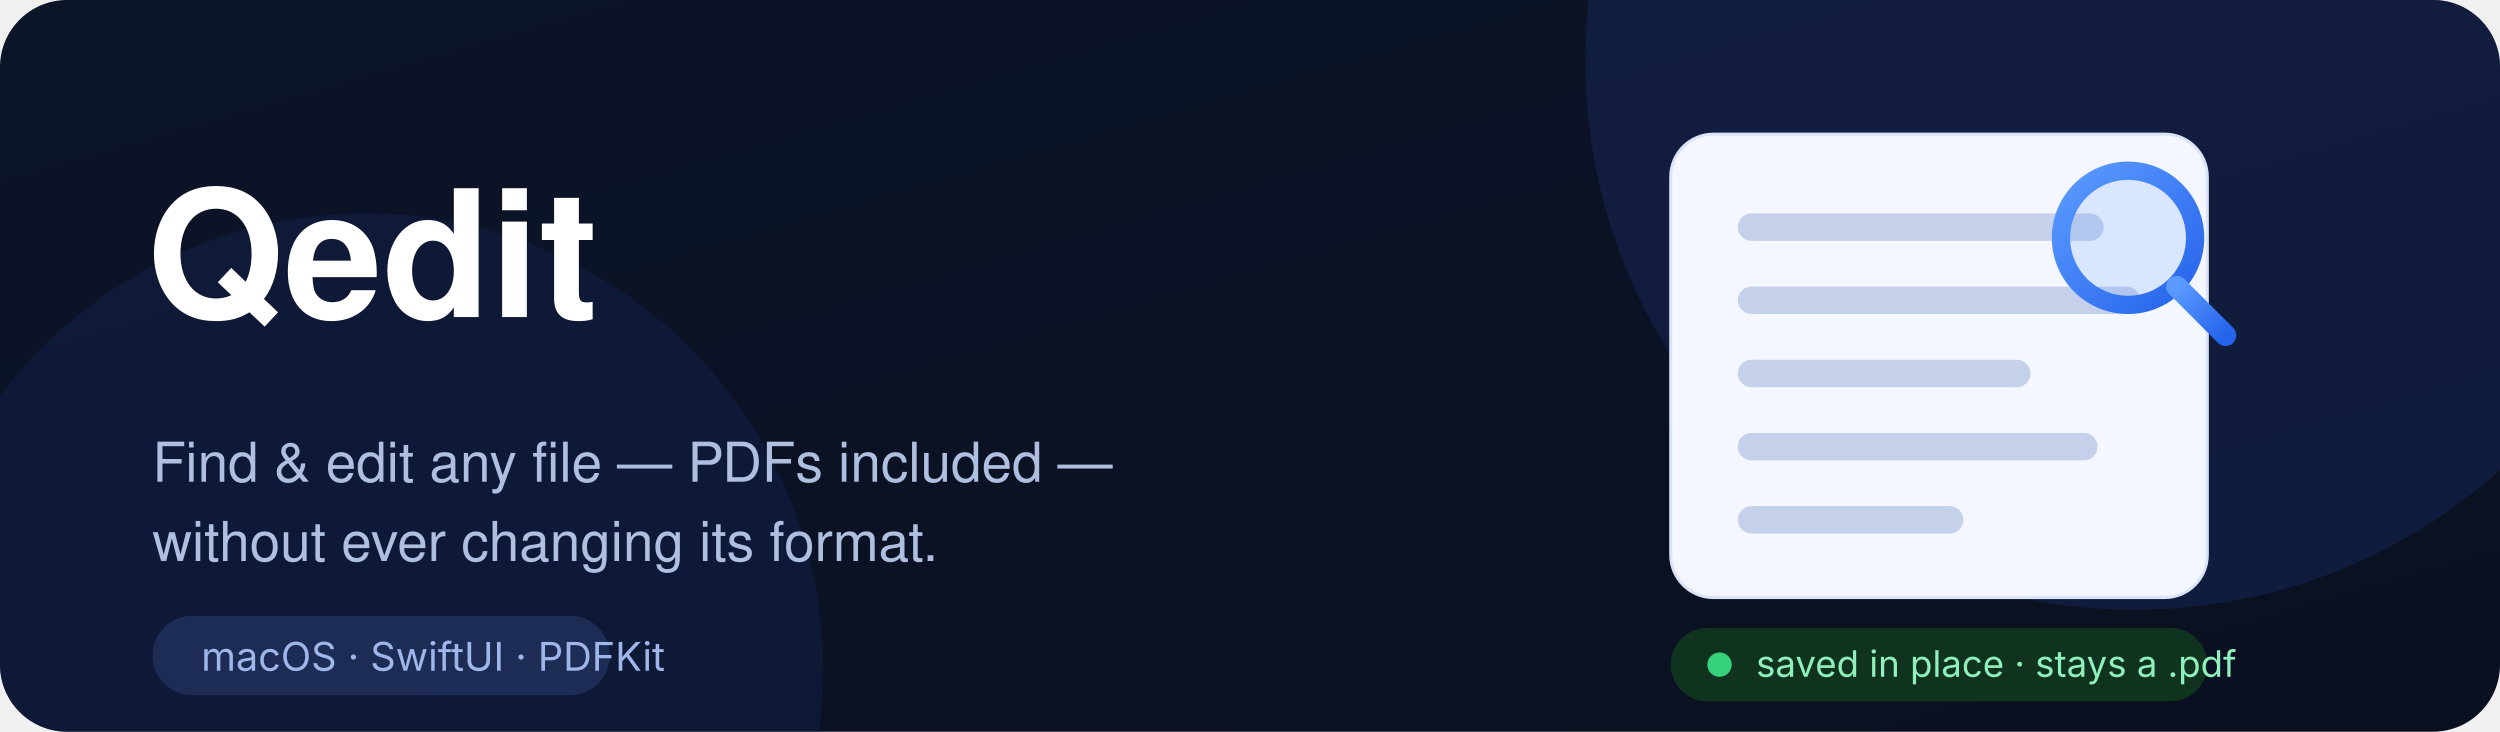
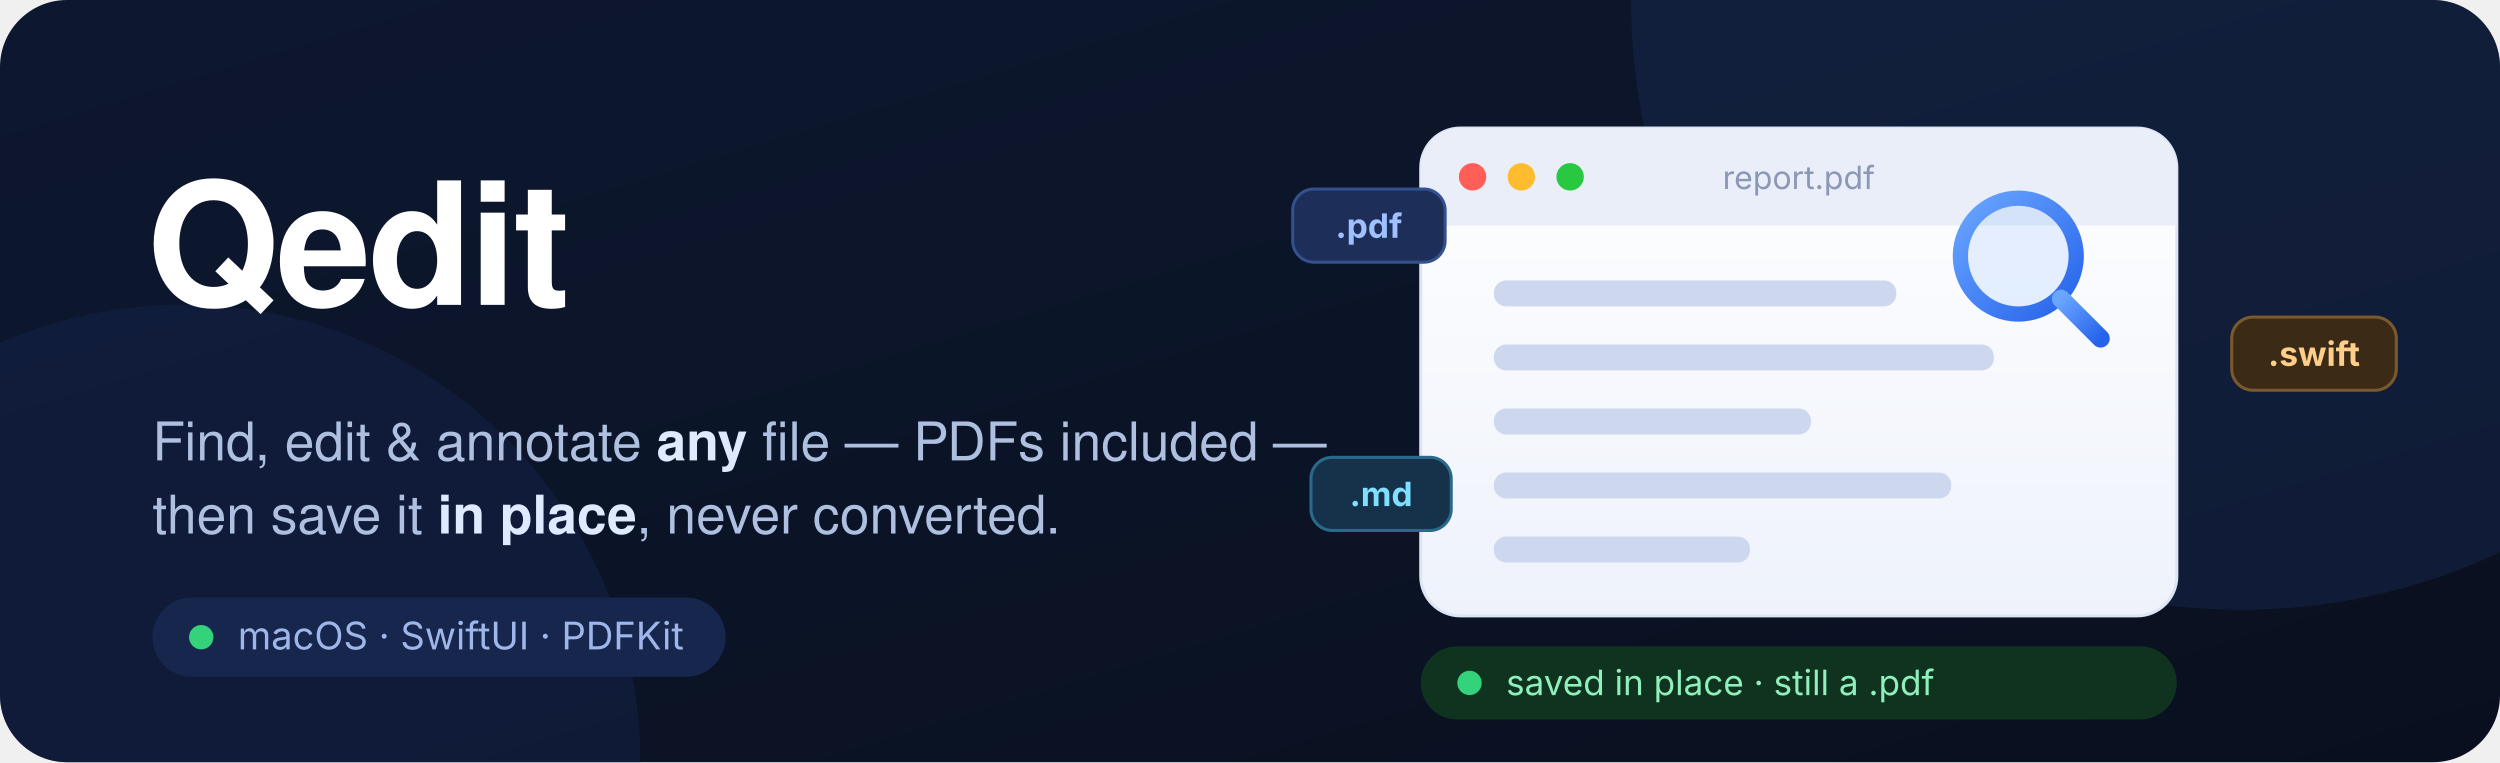
- <svg xmlns="http://www.w3.org/2000/svg" viewBox="0 0 820 240" width="820" height="240" role="img" aria-label="Qedit — find and edit any file without changing its format">
+ <svg xmlns="http://www.w3.org/2000/svg" viewBox="0 0 820 250" width="820" height="250" role="img" aria-label="Qedit — find and edit any file, including PDFs, without changing its format">
  <defs>
    <linearGradient id="bg" x1="0" y1="0" x2="1" y2="1">
-       <stop offset="0" stop-color="#0c1428" />
-       <stop offset="1" stop-color="#0a1020" />
+       <stop offset="0" stop-color="#0d1730" />
+       <stop offset="0.55" stop-color="#0b1426" />
+       <stop offset="1" stop-color="#090f1e" />
    </linearGradient>
    <linearGradient id="accent" x1="0" y1="0" x2="1" y2="1">
-       <stop offset="0" stop-color="#5b9bff" />
+       <stop offset="0" stop-color="#6aa6ff" />
      <stop offset="1" stop-color="#2563eb" />
    </linearGradient>
+     <linearGradient id="paper" x1="0" y1="0" x2="0" y2="1">
+       <stop offset="0" stop-color="#ffffff" />
+       <stop offset="1" stop-color="#eef2fb" />
+     </linearGradient>
    <clipPath id="card">
-       <rect width="820" height="240" rx="22" />
+       <rect width="820" height="250" rx="22" />
    </clipPath>
  </defs>
  <g clip-path="url(#card)">
-     <rect width="820" height="240" fill="url(#bg)" />
-     <circle cx="700" cy="20" r="180" fill="#16245096" />
-     <circle cx="120" cy="220" r="150" fill="#13204a80" />
-     <text x="48" y="104" font-family="-apple-system, SF Pro Display, Segoe UI, Helvetica, Arial, sans-serif" font-size="58" font-weight="800" fill="#ffffff">Qedit</text>
-     <rect x="50" y="120" width="0" height="6" rx="3" fill="url(#accent)">
-       <animate attributeName="width" values="0;150;150" keyTimes="0;0.5;1" dur="2.6s" begin="0s" fill="freeze" repeatCount="1" />
+     <rect width="820" height="250" fill="url(#bg)" />
+     <circle cx="735" cy="0" r="200" fill="#1a2c57" opacity="0.4" />
+     <circle cx="60" cy="250" r="150" fill="#14224a" opacity="0.5" />
+     <text x="48" y="100" font-family="-apple-system, SF Pro Display, Segoe UI, Helvetica, Arial, sans-serif" font-size="56" font-weight="800" fill="#ffffff" letter-spacing="-1">Qedit</text>
+     <rect x="50" y="115" width="0" height="6" rx="3" fill="url(#accent)">
+       <animate attributeName="width" values="0;150;150" keyTimes="0;0.45;1" dur="2.8s" begin="0s" fill="freeze" />
    </rect>
-     <text x="50" y="158" font-family="-apple-system, SF Pro Text, Segoe UI, Helvetica, Arial, sans-serif" font-size="18" fill="#aebfe0">Find &amp; edit any file — PDFs included —</text>
-     <text x="50" y="184" font-family="-apple-system, SF Pro Text, Segoe UI, Helvetica, Arial, sans-serif" font-size="18" fill="#aebfe0">without ever changing its format.</text>
-     <g transform="translate(50,202)">
-       <rect width="150" height="26" rx="13" fill="#1c2c55" />
-       <text x="16" y="18" font-family="-apple-system, SF Pro Text, Segoe UI, sans-serif" font-size="13" fill="#9fb6ea">macOS · SwiftUI · PDFKit</text>
+     <text x="50" y="151" font-family="-apple-system, SF Pro Text, Segoe UI, Helvetica, Arial, sans-serif" font-size="17.5" fill="#aebfe0">Find, edit &amp; annotate <tspan font-weight="700" fill="#dfe9ff">any</tspan> file — PDFs included —</text>
+     <text x="50" y="175" font-family="-apple-system, SF Pro Text, Segoe UI, Helvetica, Arial, sans-serif" font-size="17.5" fill="#aebfe0">then save it <tspan font-weight="700" fill="#dfe9ff">in place</tspan>, never converted.</text>
+     <g transform="translate(50,196)" font-family="-apple-system, SF Pro Text, Segoe UI, sans-serif">
+       <rect width="188" height="26" rx="13" fill="#16264c" />
+       <circle cx="16" cy="13" r="4" fill="#34d27b" />
+       <text x="28" y="17" font-size="12.5" fill="#9fb6ea">macOS · SwiftUI · PDFKit</text>
    </g>
-     <g transform="translate(548,44)">
-       <rect x="0" y="0" width="176" height="152" rx="14" fill="#f4f7ff" />
-       <rect x="0" y="0" width="176" height="152" rx="14" fill="none" stroke="#dbe4f7" stroke-width="1" />
-       <rect x="22" y="26" width="120" height="9" rx="4.5" fill="#c5d1ea" />
-       <rect x="22" y="50" width="132" height="9" rx="4.5" fill="#c5d1ea" />
-       <rect x="22" y="74" width="96" height="9" rx="4.5" fill="#c5d1ea" />
-       <rect x="22" y="98" width="118" height="9" rx="4.5" fill="#c5d1ea" />
-       <rect x="22" y="122" width="74" height="9" rx="4.5" fill="#c5d1ea" />
-       <rect x="20" y="24" width="124" height="13" rx="5" fill="#ffd23f" opacity="0">
-         <animate attributeName="opacity" values="0;0;0.8;0.8" keyTimes="0;0.12;0.2;1" dur="3s" repeatCount="indefinite" />
+     <g transform="translate(466,42)">
+       <rect x="0" y="0" width="248" height="160" rx="13" fill="url(#paper)" stroke="#dde5f4" stroke-width="1" />
+       <path d="M0 13 a13 13 0 0 1 13 -13 h222 a13 13 0 0 1 13 13 v19 h-248 z" fill="#e9eef8" />
+       <circle cx="17" cy="16" r="4.5" fill="#ff5f57" />
+       <circle cx="33" cy="16" r="4.5" fill="#febc2e" />
+       <circle cx="49" cy="16" r="4.5" fill="#28c840" />
+       <text x="124" y="20" text-anchor="middle" font-family="-apple-system, SF Pro Text, sans-serif" font-size="10.5" fill="#8a98b5">report.pdf</text>
+       <rect x="24" y="50" width="132" height="8.5" rx="4" fill="#cdd8ee" />
+       <rect x="24" y="71" width="164" height="8.5" rx="4" fill="#cdd8ee" />
+       <rect x="24" y="92" width="104" height="8.5" rx="4" fill="#cdd8ee" />
+       <rect x="24" y="113" width="150" height="8.5" rx="4" fill="#cdd8ee" />
+       <rect x="24" y="134" width="84" height="8.5" rx="4" fill="#cdd8ee" />
+       <rect x="22" y="48" width="136" height="12.5" rx="5" fill="#ffd23f" opacity="0">
+         <animate attributeName="opacity" values="0;0;.85;.85" keyTimes="0;0.16;0.24;1" dur="3.4s" repeatCount="indefinite" />
      </rect>
-       <rect x="20" y="48" width="136" height="13" rx="5" fill="#ffd23f" opacity="0">
-         <animate attributeName="opacity" values="0;0;0.8;0.8" keyTimes="0;0.32;0.4;1" dur="3s" repeatCount="indefinite" />
-       </rect>
-       <rect x="20" y="72" width="100" height="13" rx="5" fill="#ffd23f" opacity="0">
-         <animate attributeName="opacity" values="0;0;0.8;0.8" keyTimes="0;0.52;0.6;1" dur="3s" repeatCount="indefinite" />
+       <rect x="22" y="90" width="108" height="12.5" rx="5" fill="#ffd23f" opacity="0">
+         <animate attributeName="opacity" values="0;0;.85;.85" keyTimes="0;0.46;0.54;1" dur="3.4s" repeatCount="indefinite" />
      </rect>
      <g>
-         <animateTransform attributeName="transform" type="translate" values="0,0; 0,72; 0,0" keyTimes="0;0.55;1" dur="3s" repeatCount="indefinite" calcMode="spline" keySplines="0.45 0 0.55 1; 0.45 0 0.55 1" />
-         <circle cx="150" cy="34" r="22" fill="#5b9bff" fill-opacity="0.18" stroke="url(#accent)" stroke-width="6" />
-         <line x1="166" y1="50" x2="182" y2="66" stroke="url(#accent)" stroke-width="7" stroke-linecap="round" />
+         <animateTransform attributeName="transform" type="translate" values="0,0; 0,84; 0,0" keyTimes="0;0.52;1" dur="3.4s" repeatCount="indefinite" calcMode="spline" keySplines="0.42 0 0.58 1; 0.42 0 0.58 1" />
+         <circle cx="196" cy="42" r="19" fill="#6aa6ff" fill-opacity="0.16" stroke="url(#accent)" stroke-width="5" />
+         <line x1="210" y1="56" x2="223" y2="69" stroke="url(#accent)" stroke-width="6" stroke-linecap="round" />
      </g>
    </g>
-     <g transform="translate(548,206)">
-       <rect width="176" height="24" rx="12" fill="#10331f">
-         <animate attributeName="fill" values="#10331f;#155233;#10331f" dur="3s" repeatCount="indefinite" />
+     <g transform="translate(466,212)" font-family="-apple-system, SF Pro Text, sans-serif">
+       <rect width="248" height="24" rx="12" fill="#10331f">
+         <animate attributeName="fill" values="#10331f;#16523a;#10331f" dur="3.4s" repeatCount="indefinite" />
      </rect>
      <circle cx="16" cy="12" r="4" fill="#34d27b" />
-       <text x="28" y="16" font-family="-apple-system, SF Pro Text, Segoe UI, sans-serif" font-size="12" fill="#8ff0bb">saved in place · stays a .pdf</text>
+       <text x="28" y="16" font-size="11.5" fill="#8ff0bb">saved in place · still a .pdf</text>
+     </g>
+     <g font-family="-apple-system, SF Pro Text, sans-serif" font-size="11" font-weight="700">
+       <g transform="translate(424,62)">
+         <animateTransform attributeName="transform" type="translate" values="424,62; 424,54; 424,62" dur="4s" repeatCount="indefinite" calcMode="spline" keySplines="0.45 0 0.55 1;0.45 0 0.55 1" />
+         <rect width="50" height="24" rx="7" fill="#1d2f59" stroke="#33508f" stroke-width="1" />
+         <text x="25" y="16" text-anchor="middle" fill="#9fc1ff">.pdf</text>
+       </g>
+       <g transform="translate(430,150)">
+         <animateTransform attributeName="transform" type="translate" values="430,150; 430,142; 430,150" dur="4.6s" begin="0.6s" repeatCount="indefinite" calcMode="spline" keySplines="0.45 0 0.55 1;0.45 0 0.55 1" />
+         <rect width="46" height="24" rx="7" fill="#15324a" stroke="#296a8c" stroke-width="1" />
+         <text x="23" y="16" text-anchor="middle" fill="#7fdfff">.md</text>
+       </g>
+       <g transform="translate(732,104)">
+         <animateTransform attributeName="transform" type="translate" values="732,104; 732,114; 732,104" dur="5s" begin="0.3s" repeatCount="indefinite" calcMode="spline" keySplines="0.45 0 0.55 1;0.45 0 0.55 1" />
+         <rect width="54" height="24" rx="7" fill="#3a2a16" stroke="#7a5a2c" stroke-width="1" />
+         <text x="27" y="16" text-anchor="middle" fill="#ffce8a">.swift</text>
+       </g>
    </g>
  </g>
</svg>
